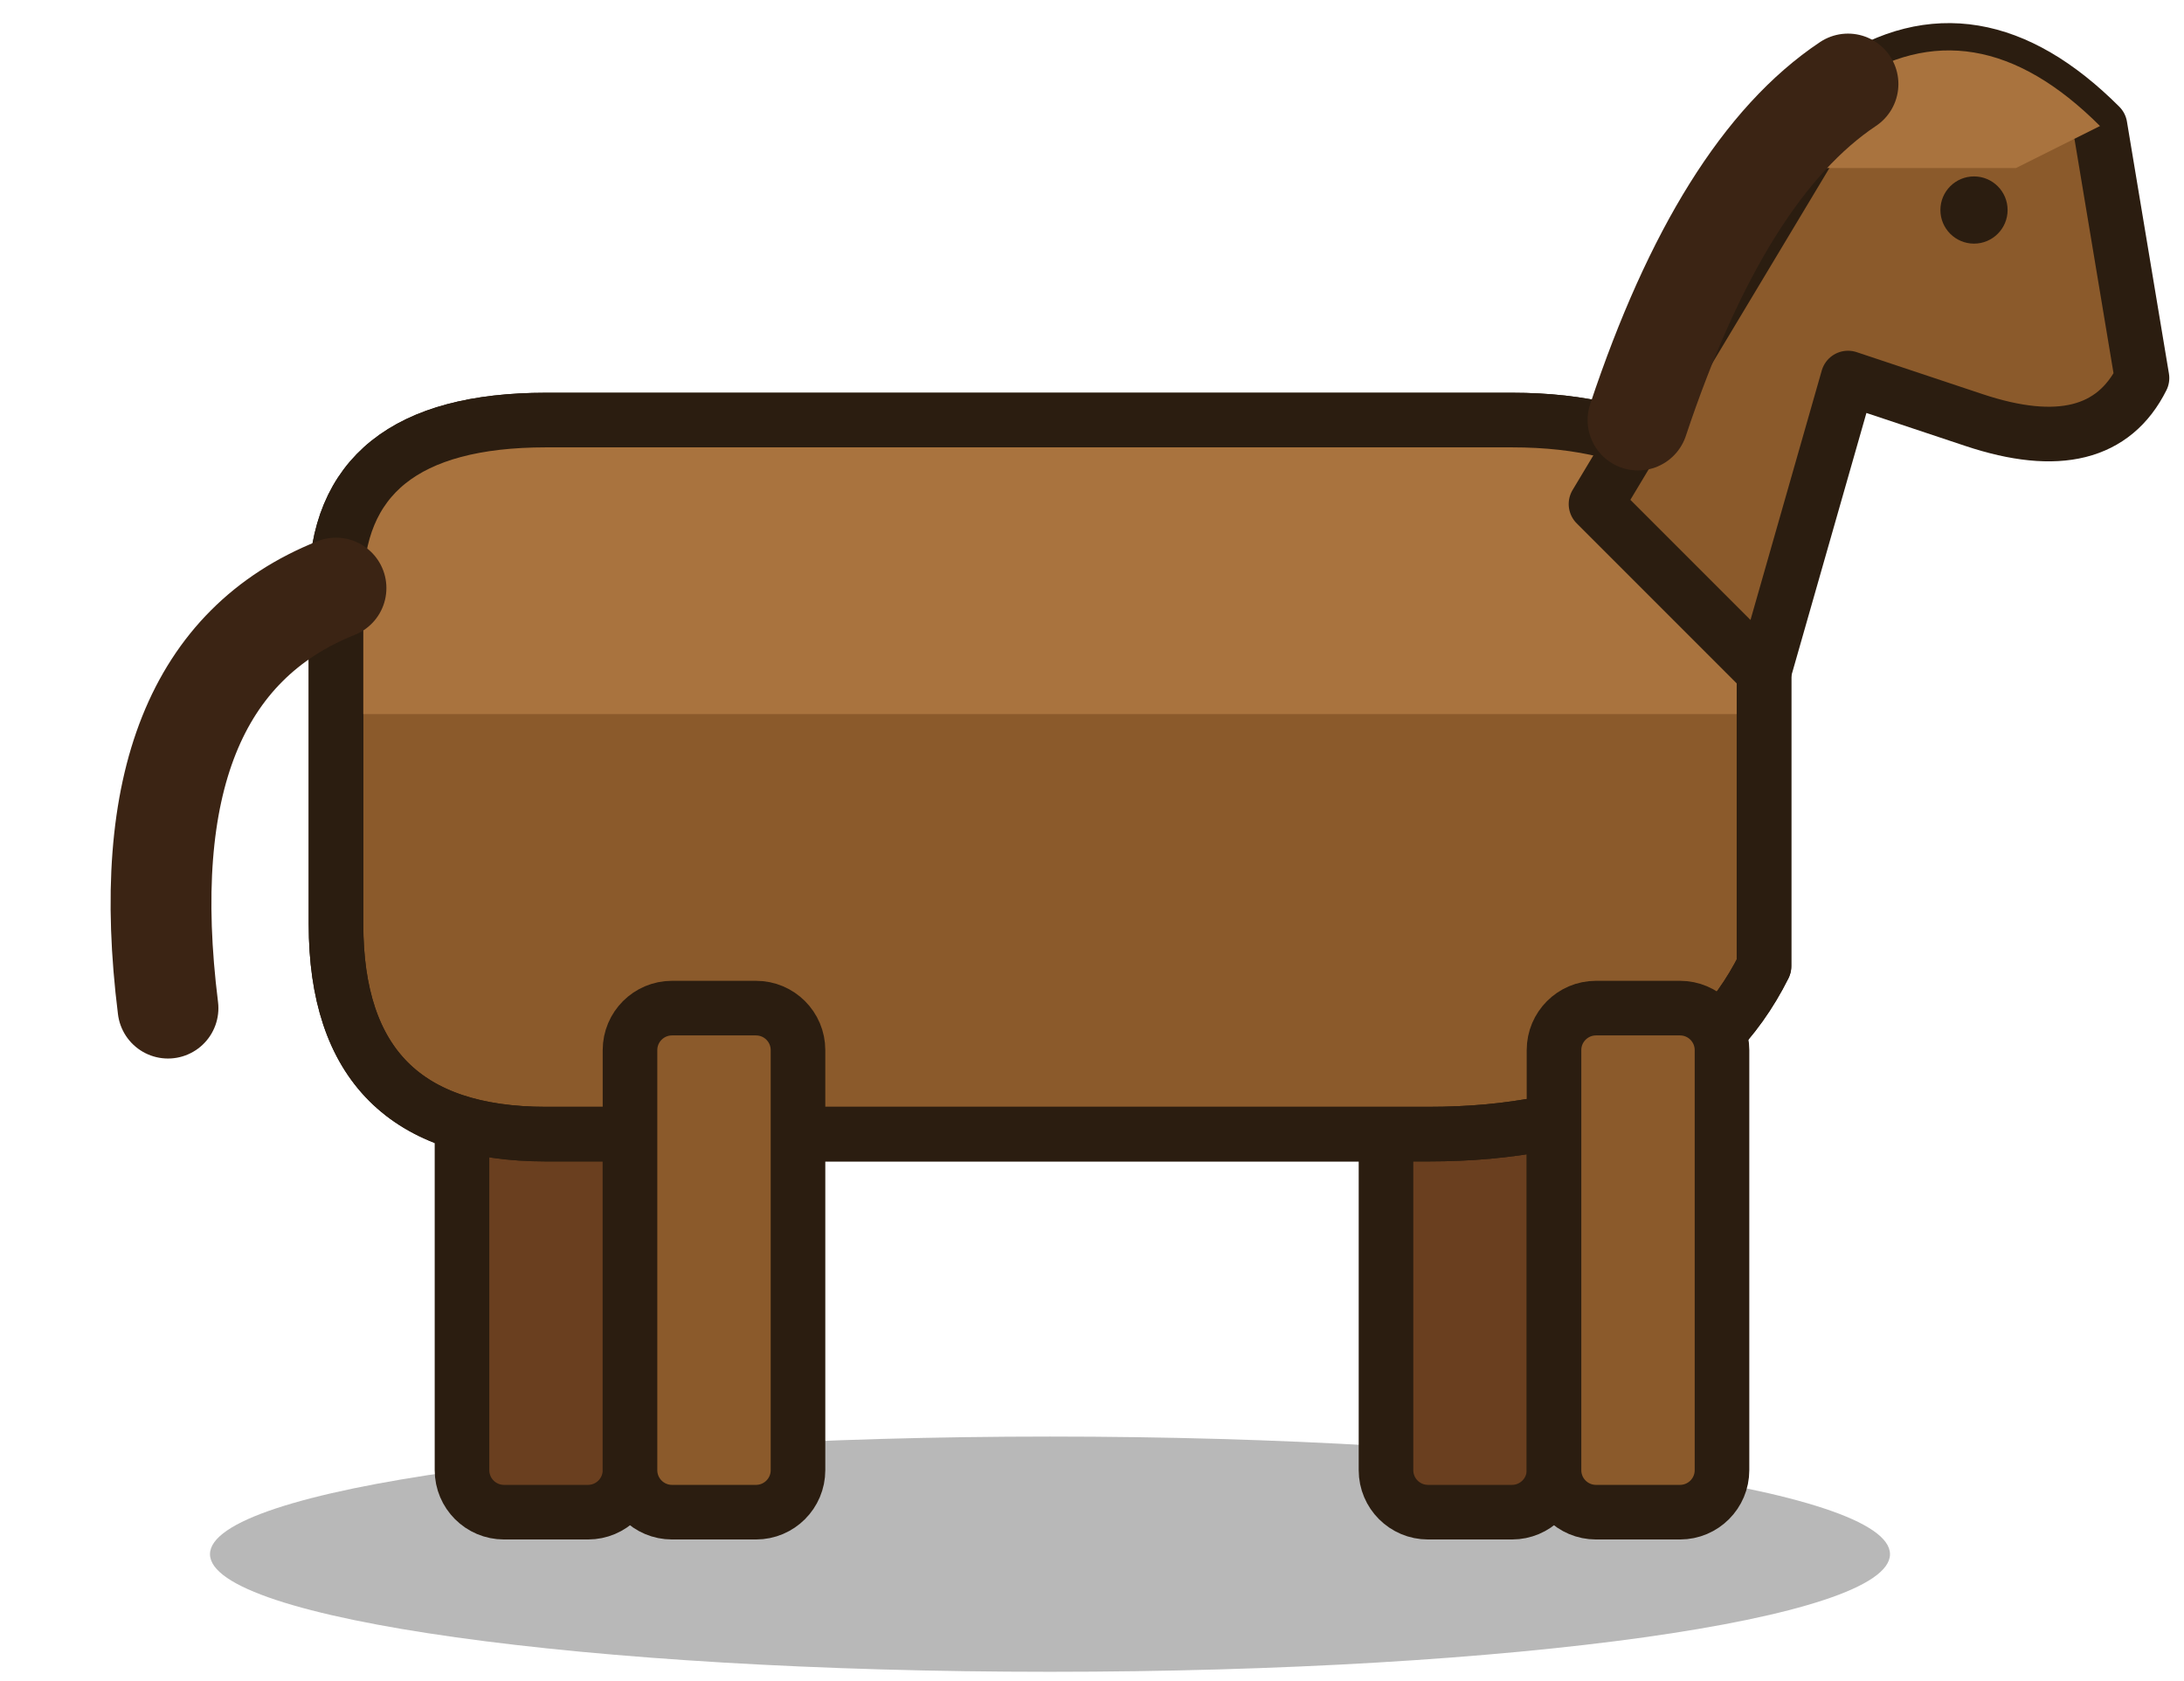
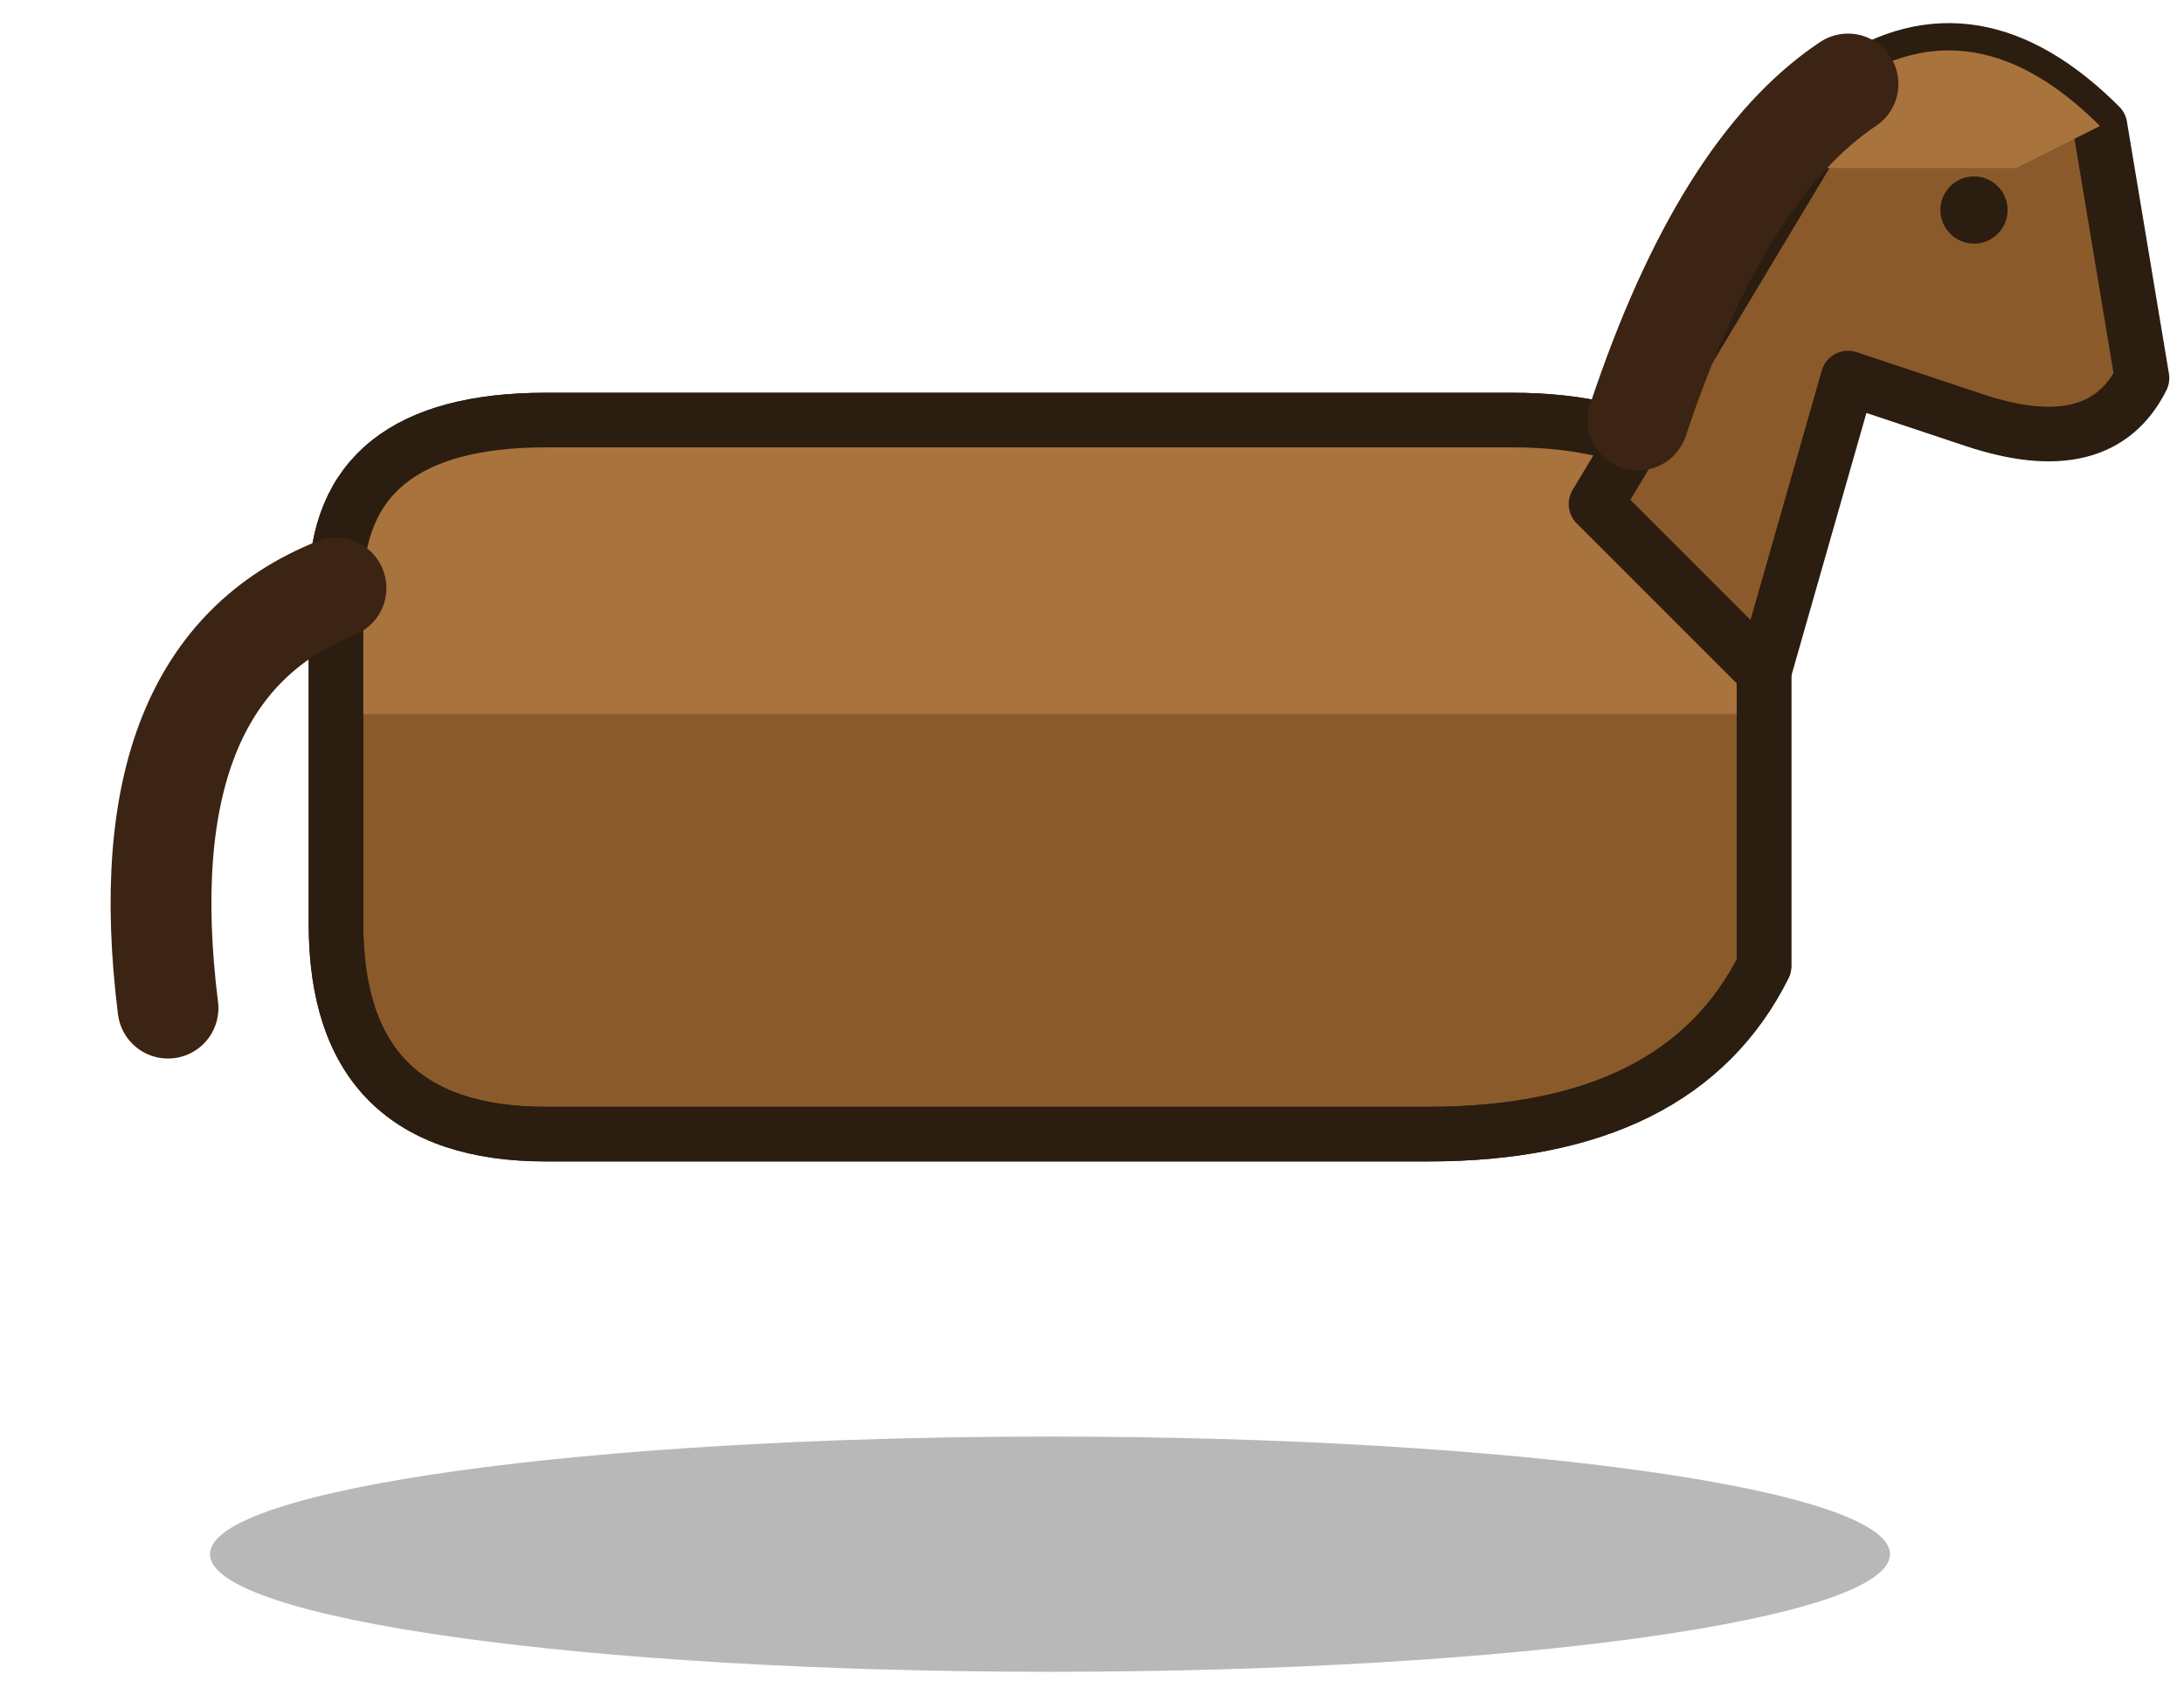
<svg xmlns="http://www.w3.org/2000/svg" width="104" height="80" viewBox="0 0 52 40">
  <g stroke="#2b1d10" stroke-width="1.3" stroke-linejoin="round" stroke-linecap="round">
    <ellipse cx="25" cy="37" rx="20" ry="2.8" fill="#000" fill-opacity="0.28" stroke="none" />
-     <g fill="#6a3f1f">
-       <rect x="11" y="24" width="4" height="12" rx="1" />
-       <rect x="33" y="24" width="4" height="12" rx="1" />
-     </g>
    <path d="M8 14 Q8 10 13 10 L36 10 Q41 10 42 14 L42 23 Q40 27 34 27 L13 27 Q8 27 8 22 Z" fill="#8b5a2b" />
    <path d="M8 14 Q8 10 13 10 L36 10 Q41 10 42 14 L42 17 L8 17 Z" fill="#a9733e" stroke="none" />
    <path d="M8 14 Q8 10 13 10 L36 10 Q41 10 42 14 L42 23 Q40 27 34 27 L13 27 Q8 27 8 22 Z" fill="none" />
    <path d="M38 12 L44 2 Q47 0 50 3 L51 9 Q50 11 47 10 L44 9 L42 16 Z" fill="#8b5a2b" />
    <path d="M44 2 Q47 0 50 3 L48 4 L43 4 Z" fill="#a9733e" stroke="none" />
    <path d="M39 10 Q41 4 44 2" fill="none" stroke="#3b2414" stroke-width="2.4" />
    <circle cx="47" cy="5" r="0.8" fill="#2b1d10" stroke="none" />
    <path d="M8 14 Q3 16 4 24" fill="none" stroke="#3b2414" stroke-width="2.4" />
-     <g fill="#8b5a2b">
-       <rect x="15" y="24" width="4" height="12" rx="1" />
-       <rect x="37" y="24" width="4" height="12" rx="1" />
-     </g>
  </g>
</svg>
